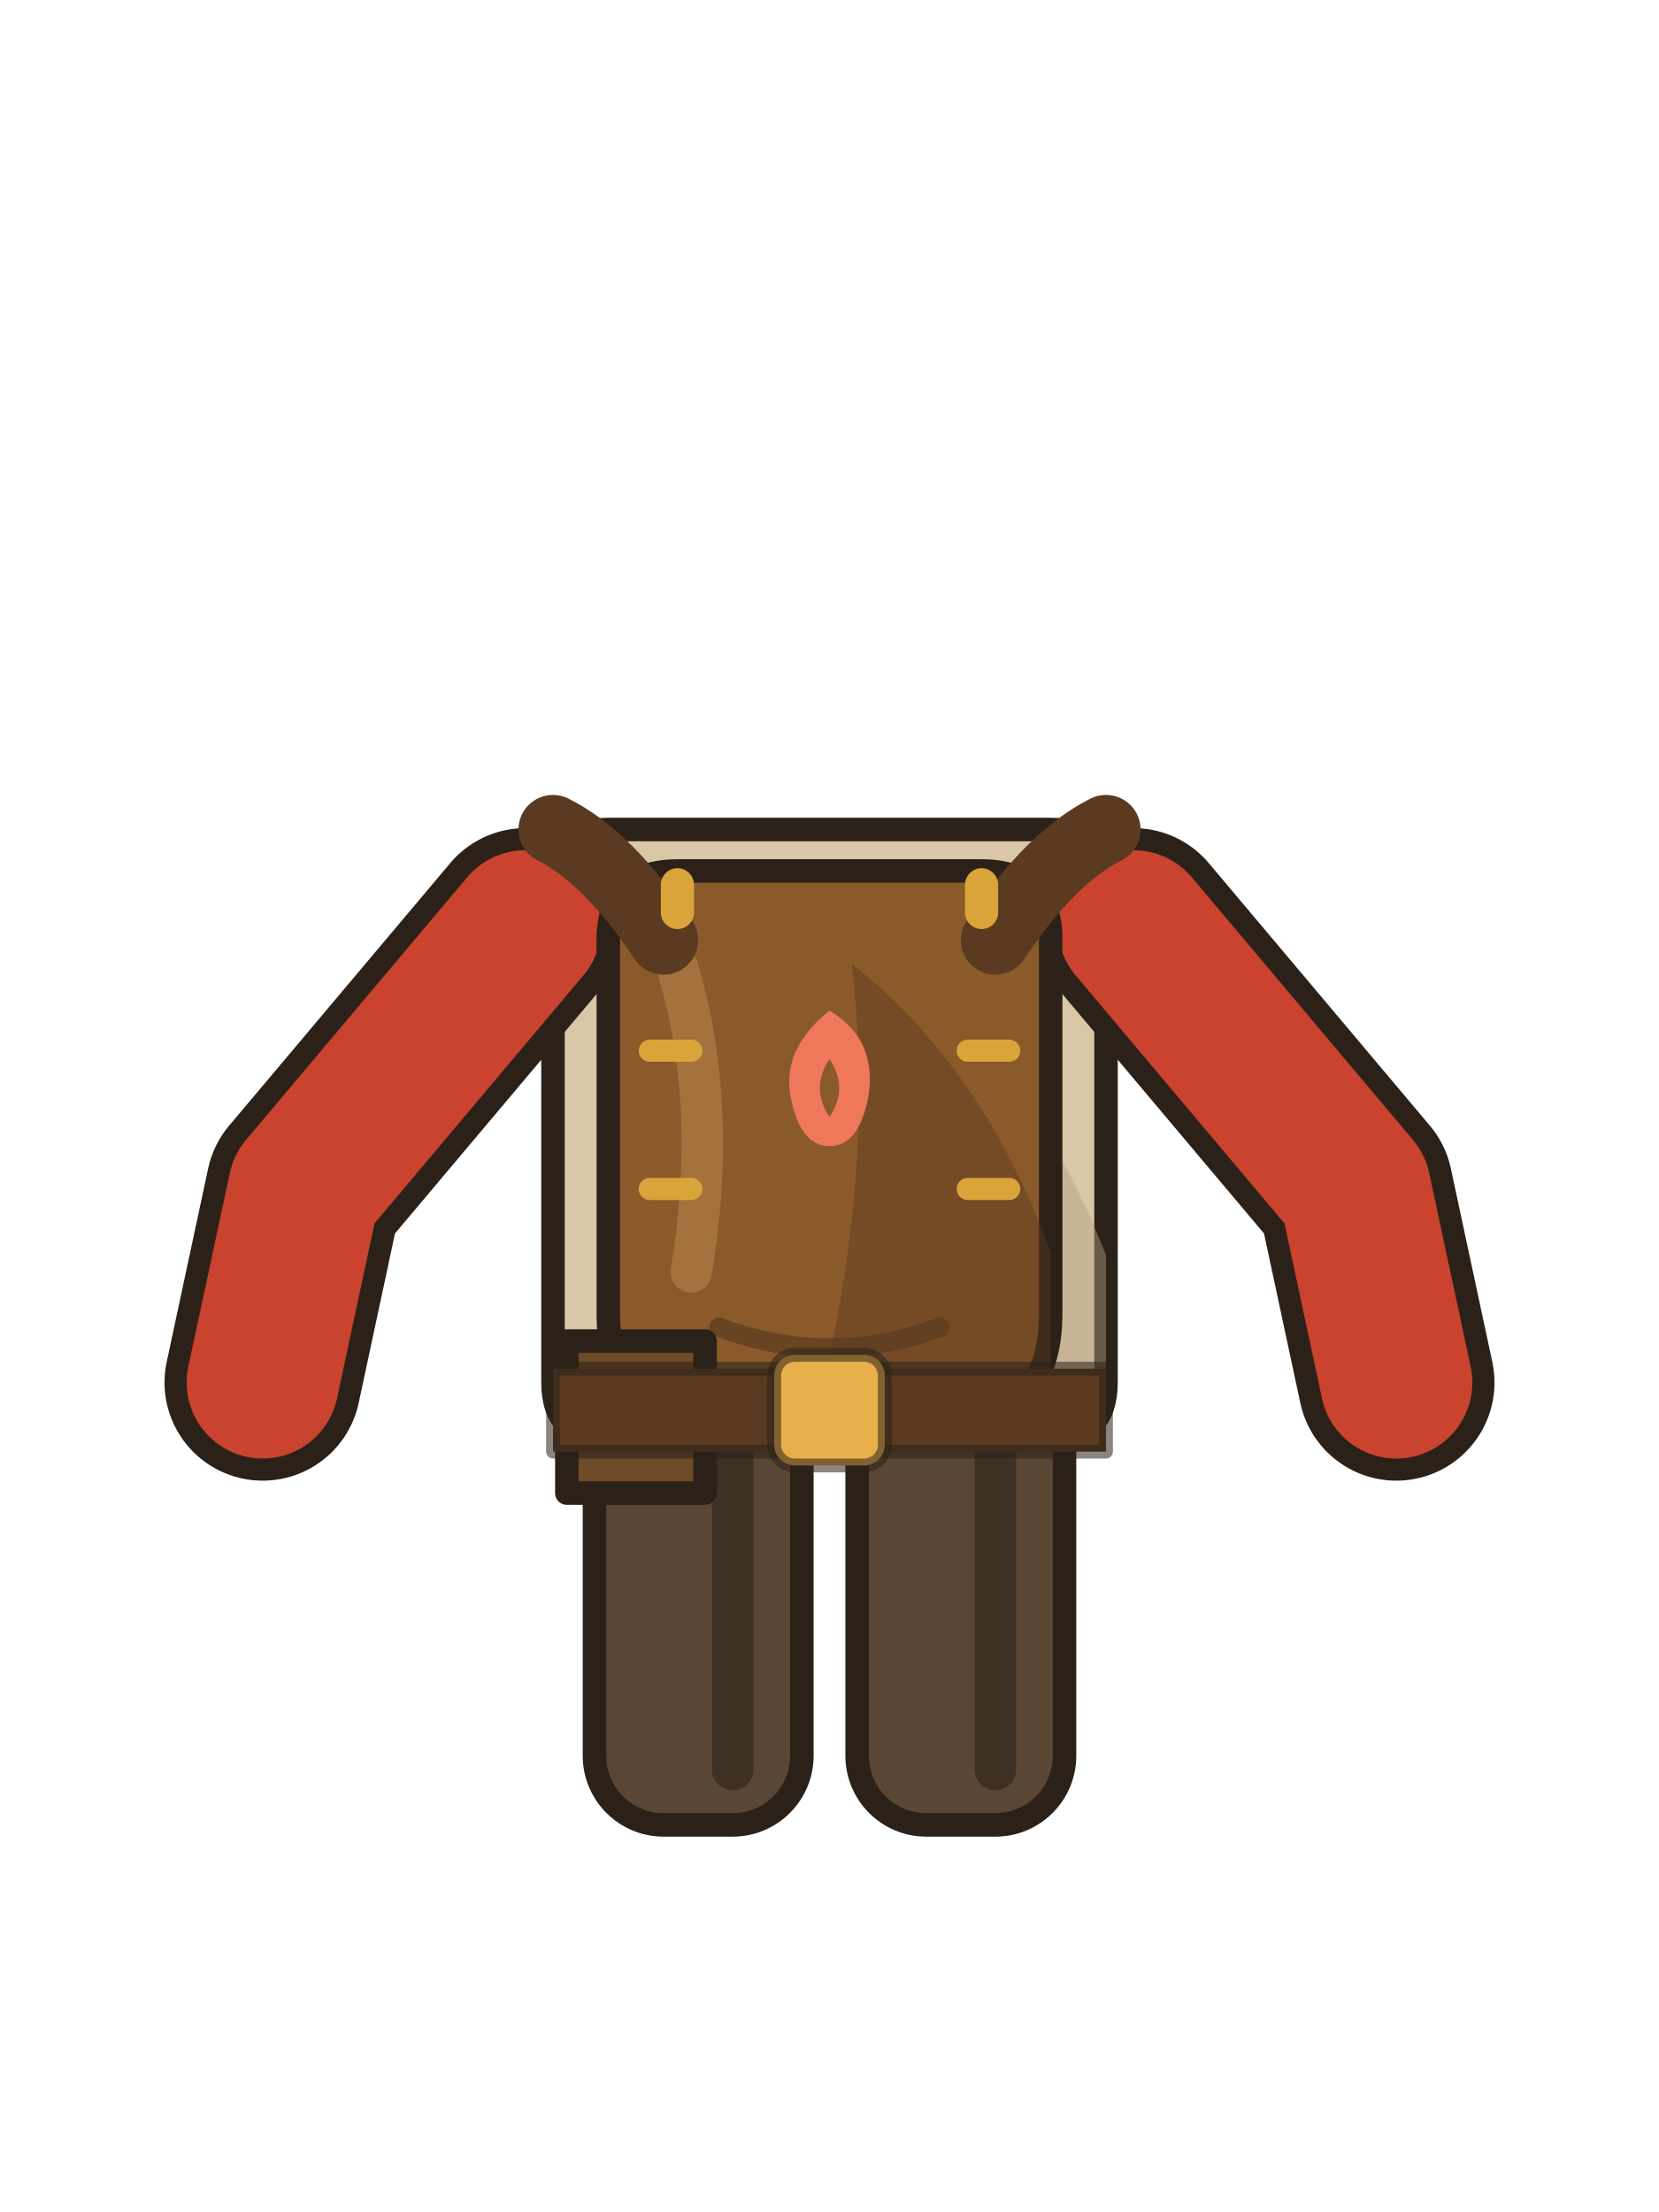
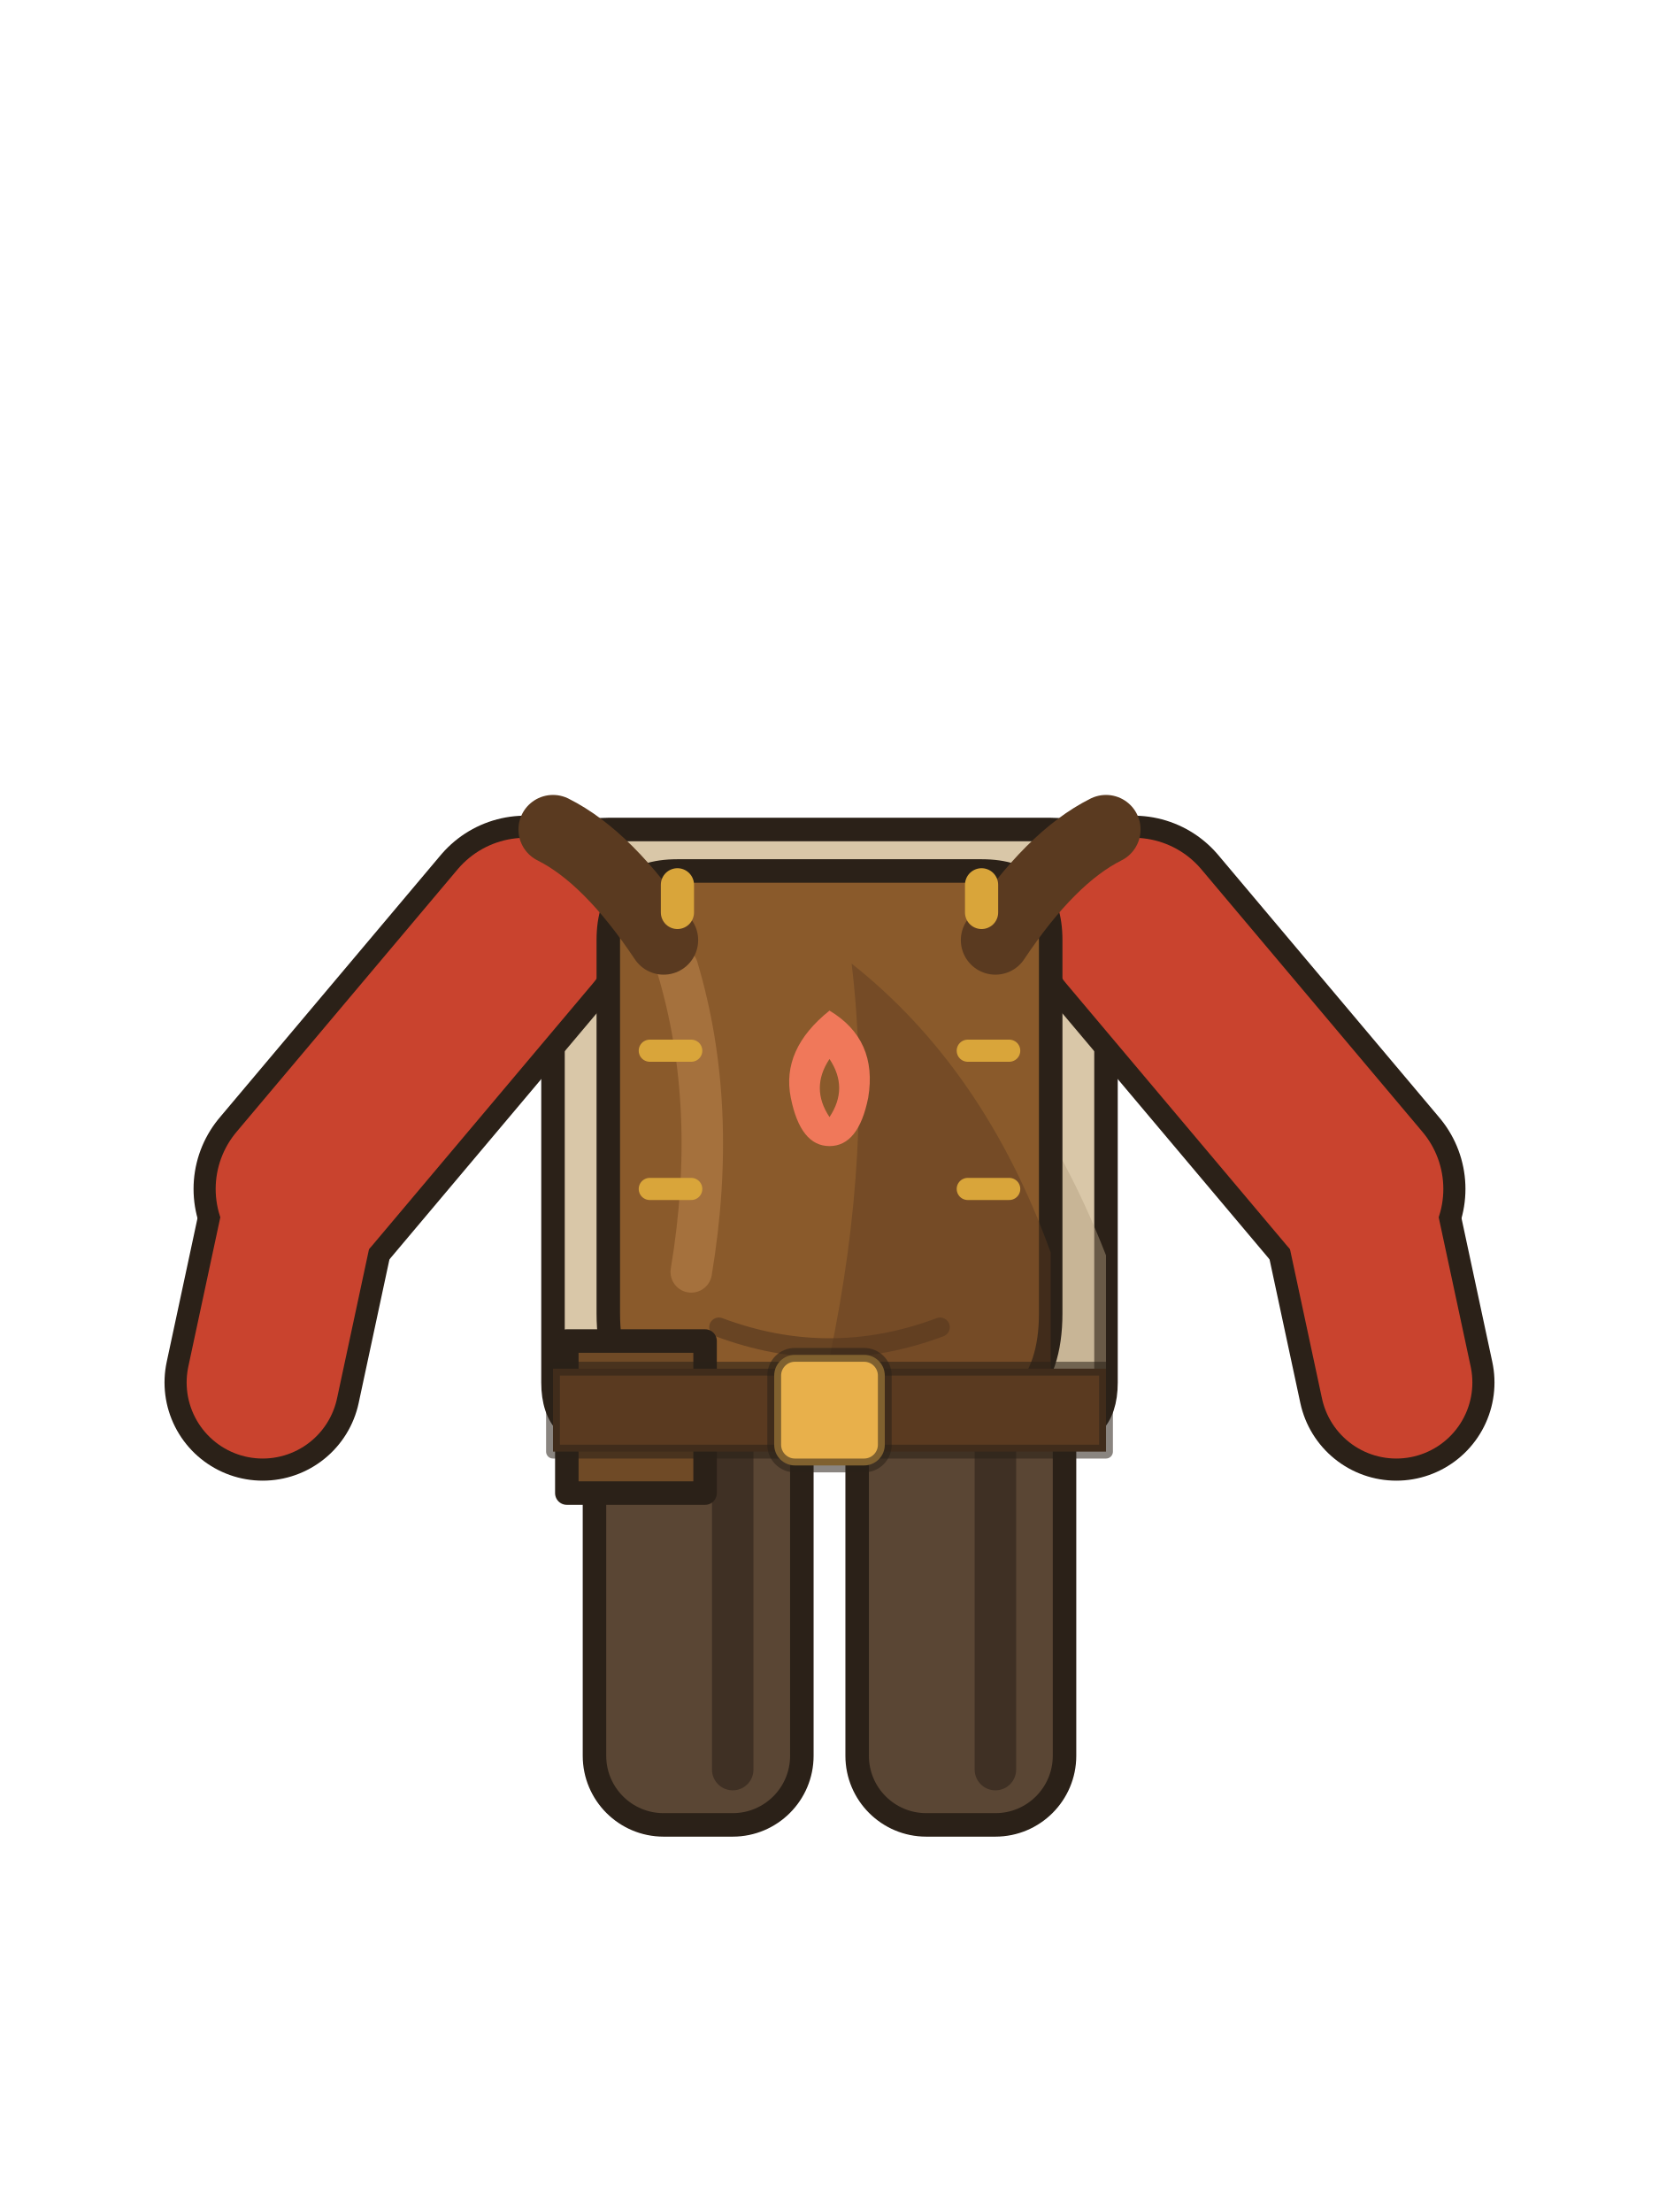
<svg xmlns="http://www.w3.org/2000/svg" width="120" height="160" viewBox="0 0 120 160">
  <rect x="43" y="100" width="15" height="32" rx="5" fill="#5a4634" stroke="#2b2118" stroke-width="1.7" stroke-linejoin="round" stroke-linecap="round" />
  <rect x="62" y="100" width="15" height="32" rx="5" fill="#5a4634" stroke="#2b2118" stroke-width="1.7" stroke-linejoin="round" stroke-linecap="round" />
  <path d="M53,104 v24 M72,104 v24" stroke="#3f3024" stroke-width="3" stroke-linecap="round" />
  <path d="M40,64 q0,-4 4,-4 h32 q4,0 4,4 v36 q0,4 -4,4 h-32 q-4,0 -4,-4z" fill="#d9c7a8" stroke="#2b2118" stroke-width="1.7" stroke-linejoin="round" stroke-linecap="round" />
  <path d="M38,67 L22,86 L19,100" fill="none" stroke="#2b2118" stroke-width="14.2" stroke-linecap="round" stroke-linejoin="round" />
+   <path d="M38,67 L22,86" fill="none" stroke="#2b2118" stroke-width="16" stroke-linecap="round" stroke-linejoin="round" />
  <path d="M82,67 L98,86 L101,100" fill="none" stroke="#2b2118" stroke-width="14.2" stroke-linecap="round" stroke-linejoin="round" />
+   <path d="M82,67 L98,86" fill="none" stroke="#2b2118" stroke-width="16" stroke-linecap="round" stroke-linejoin="round" />
  <path d="M38,67 L22,86 L19,100" fill="none" stroke="#c9432e" stroke-width="11" stroke-linecap="round" stroke-linejoin="round" />
+   <path d="M38,67 L22,86" fill="none" stroke="#c9432e" stroke-width="12.8" stroke-linecap="round" stroke-linejoin="round" />
  <path d="M82,67 L98,86 L101,100" fill="none" stroke="#c9432e" stroke-width="11" stroke-linecap="round" stroke-linejoin="round" />
+   <path d="M82,67 L98,86" fill="none" stroke="#c9432e" stroke-width="12.8" stroke-linecap="round" stroke-linejoin="round" />
  <path d="M62,66.6 q12,8.8 18,24.2 v13.2 q-14,0 -20,-4.4 q4,-17.6 2,-33z" fill="#b39f80" opacity=".45" />
  <path d="M45,68 v10" stroke="#efe6d4" stroke-width="2" stroke-linecap="round" />
  <path d="M50,88 q3,5 0,11" fill="none" stroke="#b39f80" stroke-width="1.2" stroke-linecap="round" opacity=".7" />
  <path d="M56,88 q3,5 0,11" fill="none" stroke="#b39f80" stroke-width="1.2" stroke-linecap="round" opacity=".7" />
  <path d="M44,68 q0,-5 5,-5 h22 q5,0 5,5 v27 q0,8 -8,8 h-16 q-8,0 -8,-8z" fill="#8a5a2b" stroke="#2b2118" stroke-width="1.7" stroke-linejoin="round" stroke-linecap="round" />
  <path d="M61.6,69.7 q9.6,7.6 14.4,20.9 v11.4 q-11.2,0 -16,-3.8 q3.2,-15.2 1.6,-28.5z" fill="#5a3a20" opacity=".45" />
  <path d="M49,70 q3,10 1,22" fill="none" stroke="#b07a45" stroke-width="3" stroke-linecap="round" opacity=".7" />
  <path d="M52,96 q8,3 16,0" fill="none" stroke="#5a3a20" stroke-width="1.4" stroke-linecap="round" opacity=".7" />
  <path d="M47,76 h3 M47,86 h3 M70,76 h3 M70,86 h3" stroke="#d9a53a" stroke-width="1.6" stroke-linecap="round" />
  <path d="M40,60 q4,2 8,8 M80,60 q-4,2 -8,8" stroke="#5a3a20" stroke-width="5" stroke-linecap="round" />
  <path d="M49,66 v-2 M71,66 v-2" stroke="#d9a53a" stroke-width="2.4" stroke-linecap="round" />
  <path d="M41,97 h10 v11 h-10z" fill="#6f4a26" stroke="#2b2118" stroke-width="1.7" stroke-linejoin="round" stroke-linecap="round" />
  <path d="M43,101 h6" stroke="#d9a53a" stroke-width="1.6" />
  <path d="M40,99 h40 v6 h-40z" fill="#5a3a20" stroke="#2b2118" stroke-width="1" stroke-opacity=".55" stroke-linejoin="round" stroke-linecap="round" />
  <rect x="56" y="98" width="8" height="8" rx="1.5" fill="#e8b04b" stroke="#2b2118" stroke-width="1" stroke-opacity=".55" stroke-linejoin="round" stroke-linecap="round" />
  <g transform="translate(60,78) scale(0.7)">
    <path d="M0,-7 q5,3 4,9 q-1,5 -4,5 q-3,0 -4,-5 q-1,-5 4,-9z M0,-2 q2,3 0,6 q-2,-3 0,-6z" fill="#f0785a" fill-rule="evenodd" />
  </g>
</svg>
